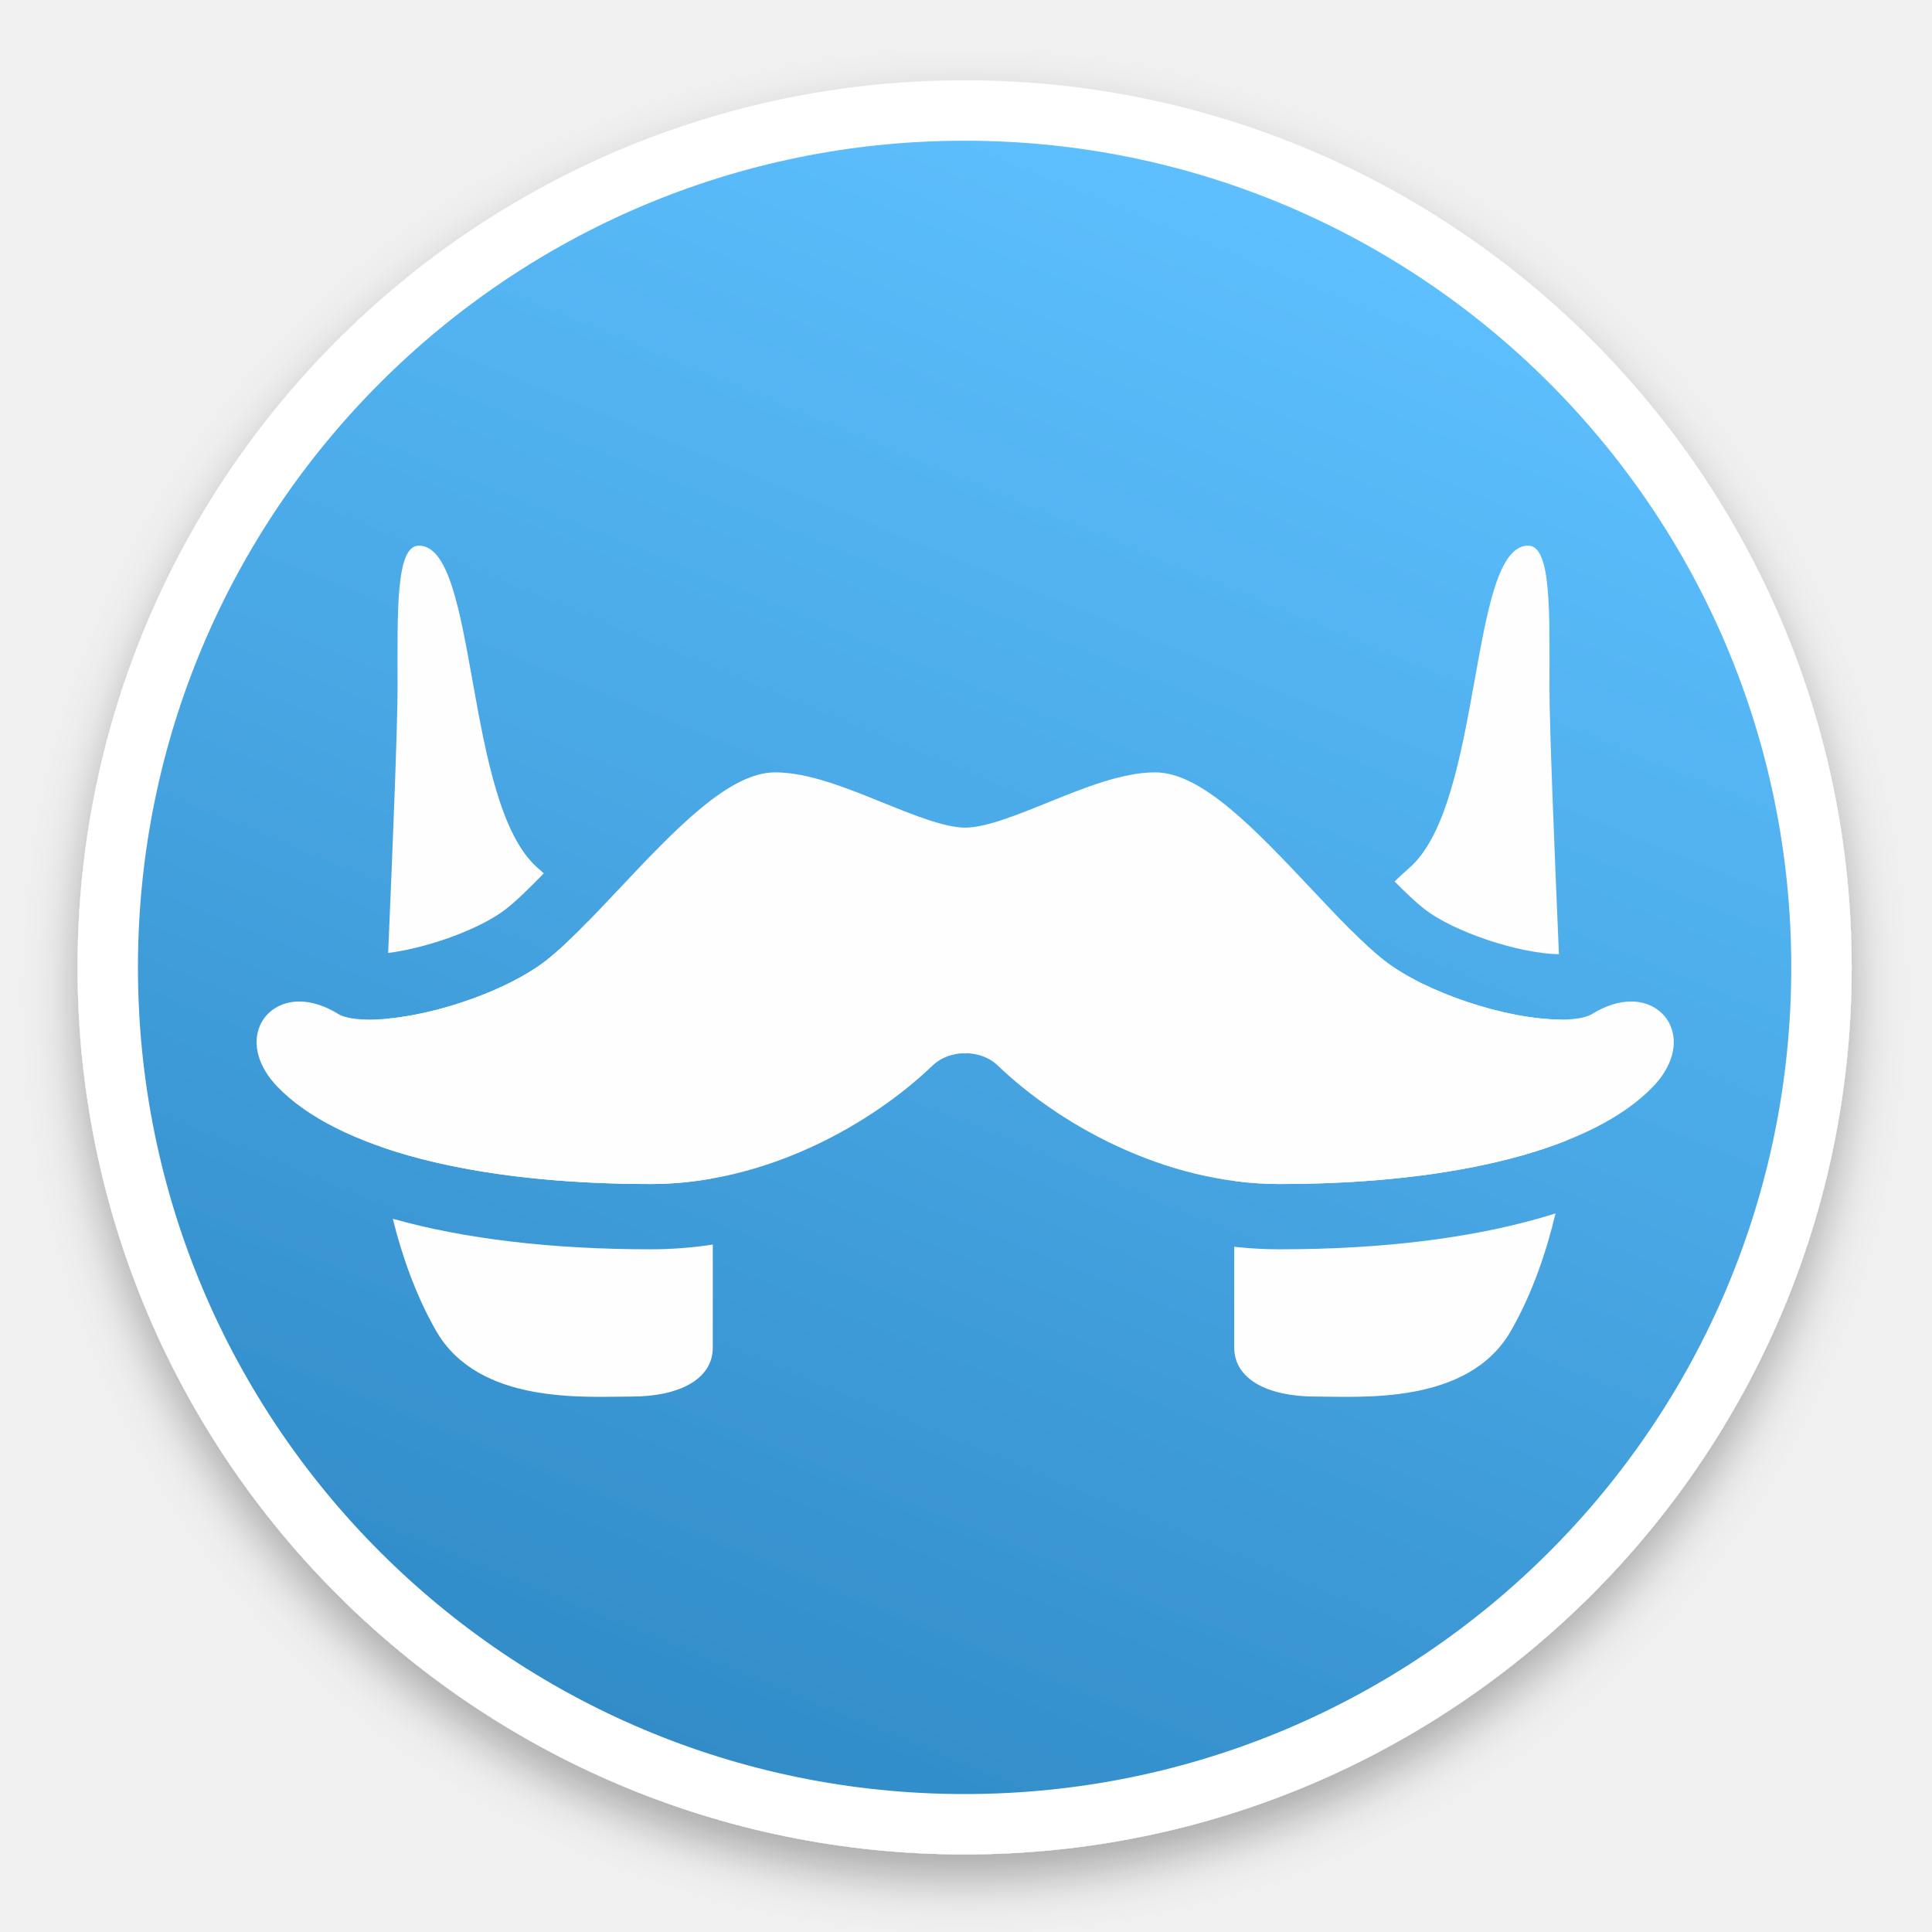
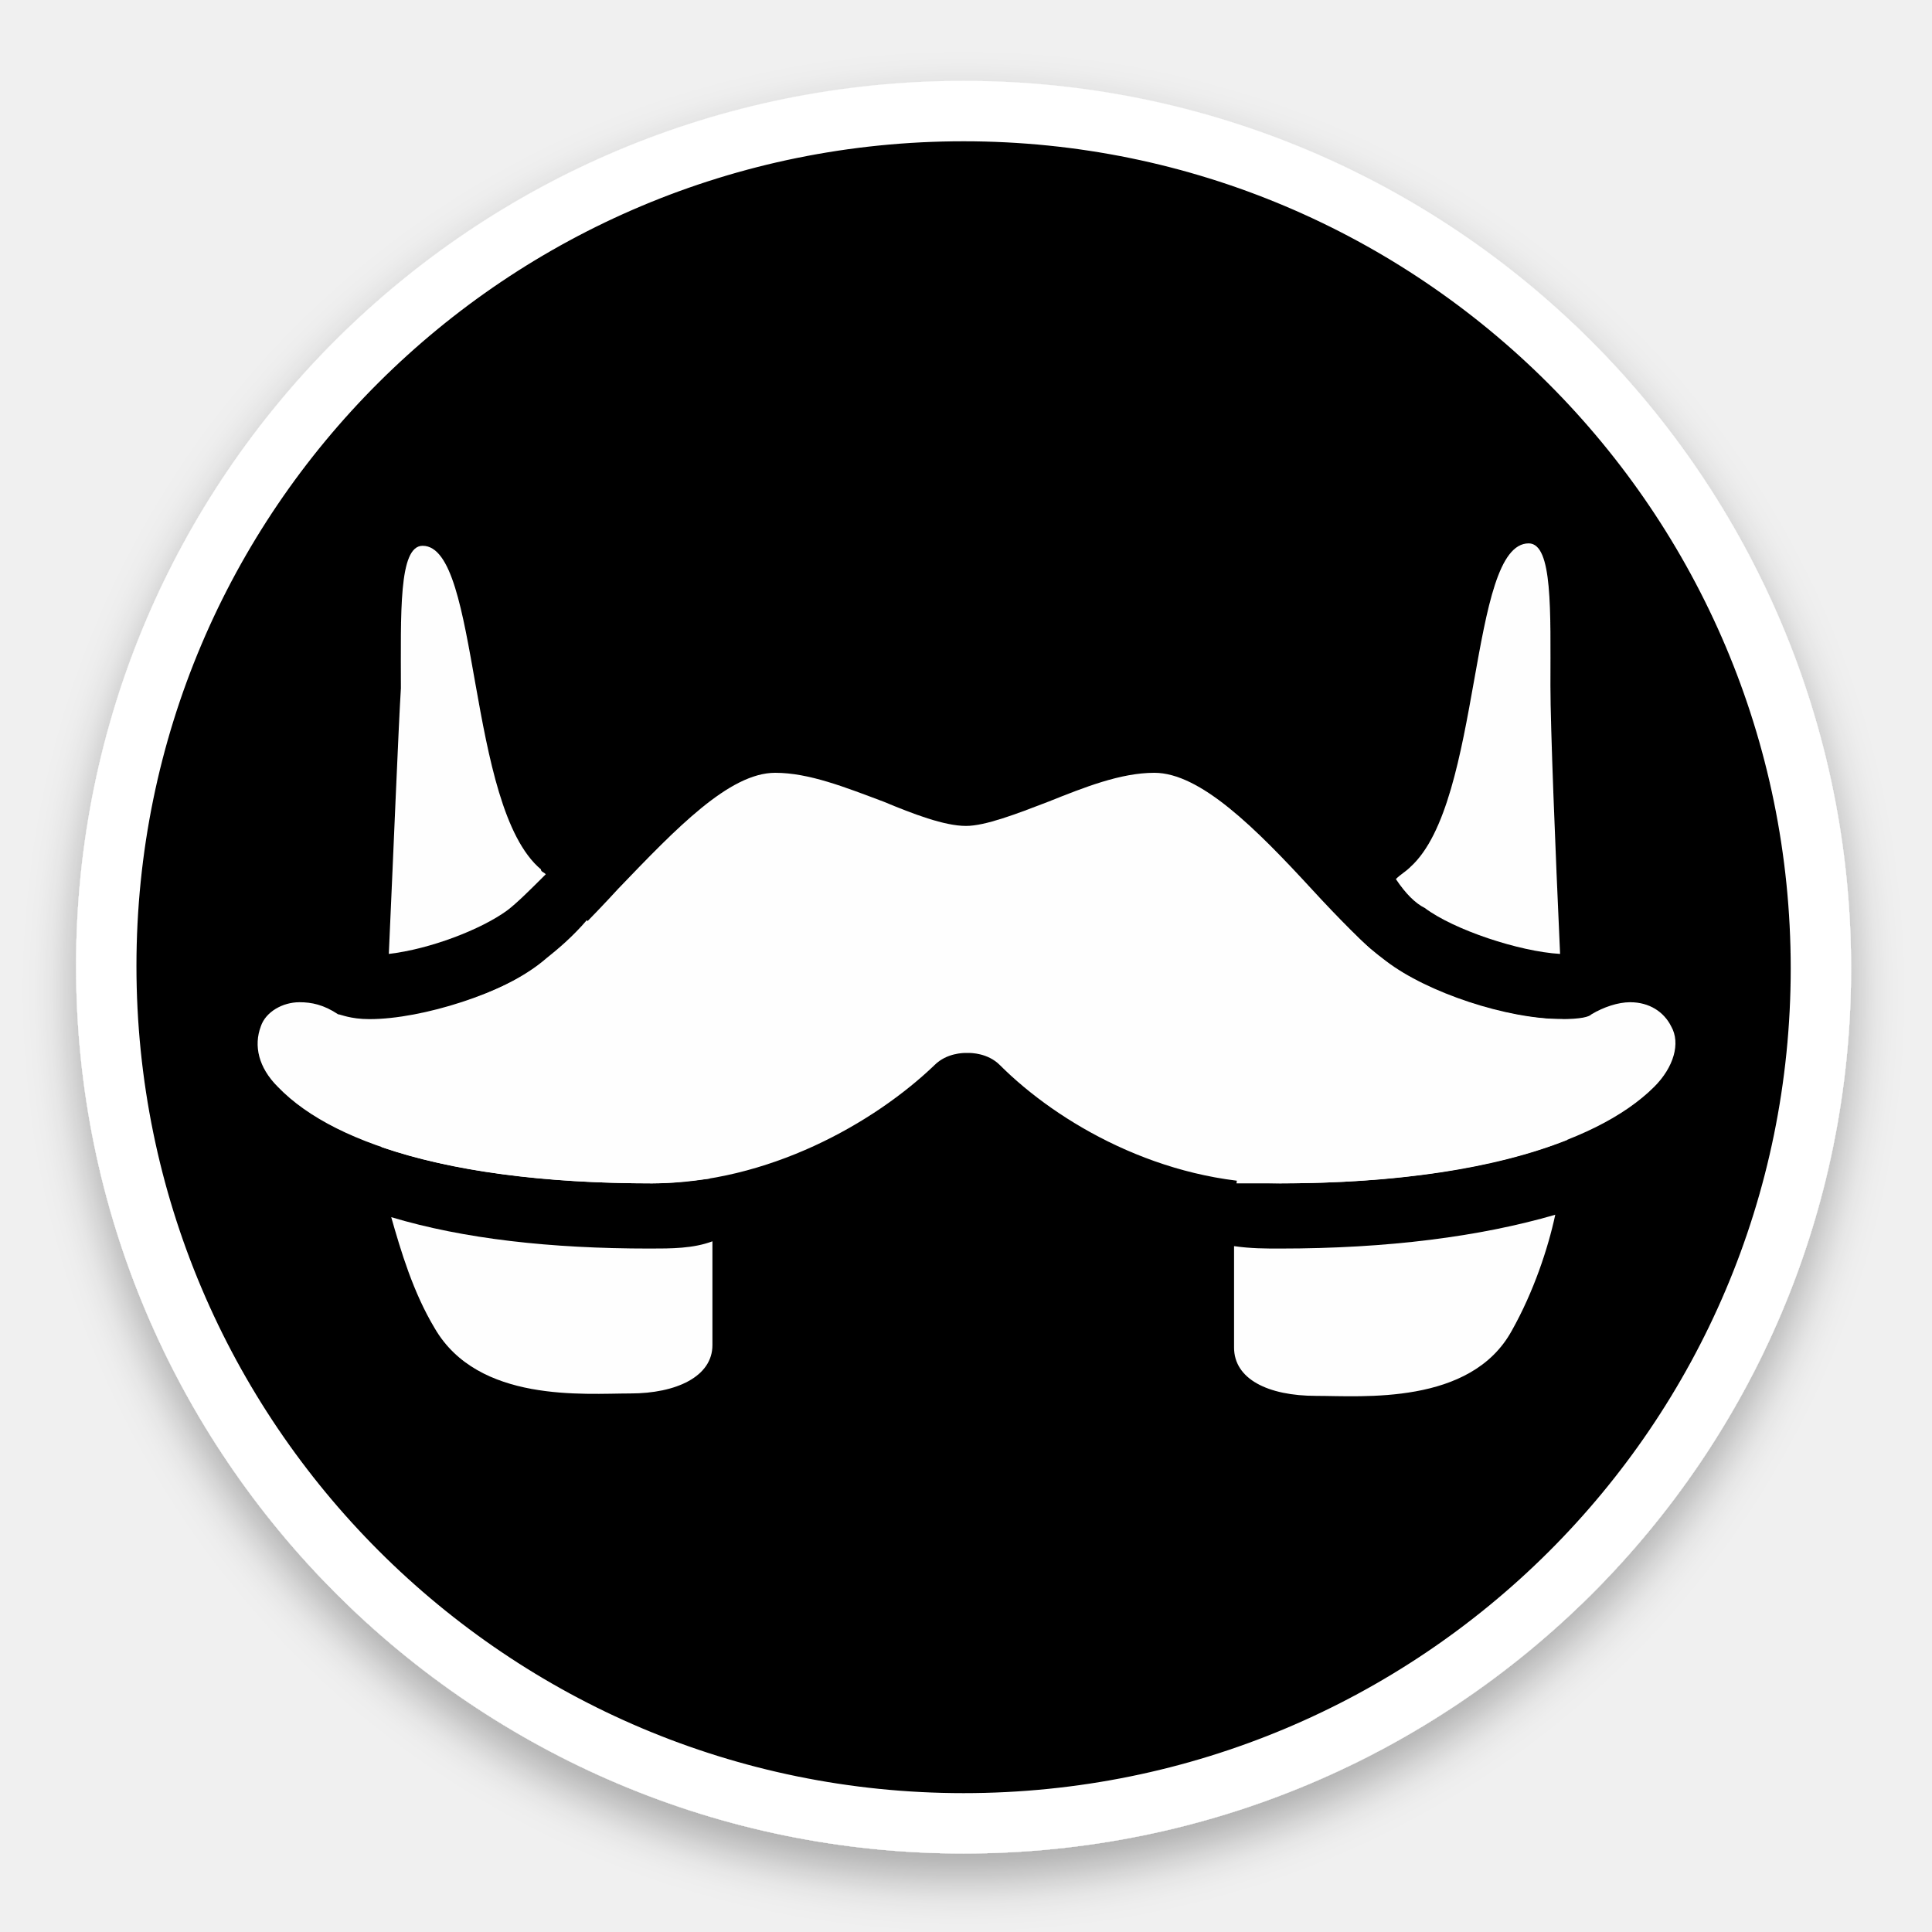
- <svg xmlns="http://www.w3.org/2000/svg" width="80px" height="80px" viewBox="0 0 80 80" version="1.1">
-   <defs>
-     <filter x="-50%" y="-50%" width="200%" height="200%" filterUnits="objectBoundingBox" id="filter-1">
-       <feOffset dx="0" dy="1" in="SourceAlpha" result="shadowOffsetOuter1" />
-       <feGaussianBlur stdDeviation="1" in="shadowOffsetOuter1" result="shadowBlurOuter1" />
-       <feColorMatrix values="0 0 0 0 0   0 0 0 0 0   0 0 0 0 0  0 0 0 0.3 0" type="matrix" in="shadowBlurOuter1" result="shadowMatrixOuter1" />
-       <feMerge>
-         <feMergeNode in="shadowMatrixOuter1" />
-         <feMergeNode in="SourceGraphic" />
-       </feMerge>
-     </filter>
-     <linearGradient x1="30.472%" y1="95.241%" x2="68.063%" y2="3.565%" id="linearGradient-2">
-       <stop stop-color="#318CC8" offset="0%" />
-       <stop stop-color="#5EC0FF" offset="100%" />
-     </linearGradient>
-   </defs>
-   <g id="icons" stroke="none" stroke-width="1" fill="none" fill-rule="evenodd">
+ <svg xmlns="http://www.w3.org/2000/svg" version="1.1" id="Layer_1" x="0px" y="0px" viewBox="0 0 80 80" style="enable-background:new 0 0 80 80;" xml:space="preserve">
+   <style type="text/css">
+ 	.st0{filter:url(#filter-1);}
+ 	.st1{stroke:#FFFFFF;stroke-width:2.5;}
+ 	.st2{fill:#FEFEFE;}
+ </style>
+   <filter filterUnits="objectBoundingBox" height="200%" id="filter-1" width="200%" x="-50%" y="-50%">
+     <feOffset dx="0" dy="1" in="SourceAlpha" result="shadowOffsetOuter1" />
+     <feGaussianBlur in="shadowOffsetOuter1" result="shadowBlurOuter1" stdDeviation="1" />
+     <feColorMatrix in="shadowBlurOuter1" result="shadowMatrixOuter1" type="matrix" values="0 0 0 0 0   0 0 0 0 0   0 0 0 0 0  0 0 0 0.3 0">
+ 		</feColorMatrix>
+     <feMerge>
+       <feMergeNode in="shadowMatrixOuter1" />
+       <feMergeNode in="SourceGraphic" />
+     </feMerge>
+   </filter>
+   <g id="icons">
    <g id="franz">
-       <g id="Page-1" filter="url(#filter-1)" transform="translate(4, 4)">
-         <path d="M35.942,71.538 C16.347,71.538 0.462,55.653 0.462,36.058 C0.462,16.463 16.347,0.577 35.942,0.577 C55.537,0.577 71.423,16.463 71.423,36.058 C71.423,55.653 55.537,71.538 35.942,71.538 Z" id="Fill-1" stroke="#FFFFFF" stroke-width="2.5" fill="url(#linearGradient-2)" />
-         <path d="M48.983,47.731 C48.359,47.731 47.733,47.695 47.107,47.626 L47.107,51.799 C47.107,53.122 48.518,53.828 50.459,53.828 C52.399,53.828 56.809,54.181 58.573,51.094 C59.48,49.506 60.06,47.733 60.41,46.246 C57.325,47.218 53.456,47.731 48.983,47.731" id="Fill-3" fill="#FEFEFE" />
-         <path d="M60.866,43.226 C60.866,43.218 60.866,43.208 60.866,43.2 C60.866,42.846 60.78,40.826 60.668,38.217 C60.659,38.218 60.651,38.218 60.643,38.218 C58.377,38.218 55.026,37.1 53.324,35.776 C52.914,35.457 52.455,35.03 51.965,34.541 C49.706,37.481 47.55,41.627 47.169,44.911 C47.764,44.987 48.37,45.028 48.983,45.028 C53.829,45.028 57.927,44.392 60.866,43.226" id="Fill-5" fill="#FEFEFE" />
-         <path d="M54.984,33.643 C56.199,34.588 58.873,35.482 60.552,35.513 C60.363,31.095 60.16,26.114 60.16,24.458 C60.16,21.372 60.25,18.594 59.278,18.594 C56.809,18.594 57.426,29.309 54.339,31.955 C54.146,32.121 53.948,32.304 53.747,32.501 C54.214,32.971 54.642,33.377 54.984,33.643" id="Fill-7" fill="#FEFEFE" />
-         <path d="M12.073,35.46 C13.724,35.251 15.891,34.466 16.949,33.643 C17.371,33.315 17.923,32.775 18.517,32.163 C18.438,32.092 18.36,32.021 18.283,31.955 C15.196,29.309 15.814,18.593 13.344,18.593 C12.373,18.593 12.462,21.372 12.462,24.459 C12.462,26.108 12.261,31.055 12.073,35.46" id="Fill-9" fill="#FEFEFE" />
-         <path d="M25.441,44.807 C25.008,41.392 22.696,37.077 20.353,34.152 C19.717,34.804 19.125,35.375 18.609,35.777 C17.068,36.975 14.172,38.006 11.956,38.189 C11.844,40.811 11.757,42.844 11.757,43.2 C11.757,43.278 11.76,43.375 11.767,43.485 C14.642,44.485 18.476,45.028 22.95,45.028 C23.797,45.028 24.63,44.949 25.441,44.807" id="Fill-11" fill="#FEFEFE" />
-         <path d="M22.95,47.731 C18.83,47.731 15.221,47.297 12.266,46.468 C12.621,47.907 13.187,49.585 14.05,51.094 C15.814,54.181 20.224,53.828 22.164,53.828 C24.104,53.828 25.515,53.122 25.515,51.799 L25.515,47.536 C24.659,47.665 23.803,47.731 22.95,47.731" id="Fill-13" fill="#FEFEFE" />
-         <path d="M63.545,37.47 C63.023,37.47 62.468,37.65 61.896,38.003 C61.815,38.053 61.483,38.218 60.643,38.218 C58.377,38.218 55.026,37.1 53.324,35.776 C52.475,35.116 51.422,33.999 50.308,32.817 C47.964,30.33 45.75,27.982 43.834,27.982 C42.472,27.982 40.903,28.617 39.387,29.231 C38.123,29.742 36.817,30.271 35.967,30.271 C35.116,30.271 33.81,29.742 32.547,29.231 C31.03,28.617 29.461,27.982 28.099,27.982 C26.183,27.982 23.969,30.331 21.625,32.817 C20.511,33.999 19.458,35.116 18.609,35.776 C16.907,37.1 13.556,38.218 11.29,38.218 C10.45,38.218 10.119,38.053 10.037,38.003 C9.465,37.65 8.91,37.47 8.388,37.47 C7.649,37.47 7.025,37.857 6.76,38.479 C6.434,39.246 6.706,40.188 7.487,40.999 C9.953,43.56 15.589,45.028 22.95,45.028 C27.783,45.028 32.147,42.493 34.618,40.12 C35.12,39.639 35.774,39.614 35.9,39.614 L35.904,39.614 L35.928,39.622 L36.016,39.615 L36.033,39.614 C36.159,39.614 36.813,39.639 37.315,40.12 C39.787,42.493 44.15,45.028 48.983,45.028 C56.344,45.028 61.98,43.56 64.446,40.999 C65.227,40.188 65.499,39.246 65.173,38.479 C64.908,37.857 64.284,37.47 63.545,37.47" id="Fill-15" fill="#FEFEFE" />
+       <g id="Page-1" transform="translate(4, 4)" class="st0">
+         <path id="Fill-1_1_" class="st1" d="M35.9,71.5c-19.6,0-35.5-15.9-35.5-35.5S16.3,0.6,35.9,0.6s35.5,15.9,35.5,35.5     S55.5,71.5,35.9,71.5z" />
+         <path id="Fill-3_1_" class="st2" d="M49,47.7c-0.6,0-1.2,0-1.9-0.1v4.2c0,1.3,1.4,2,3.4,2c1.9,0,6.4,0.4,8.1-2.7     c0.9-1.6,1.5-3.4,1.8-4.8C57.3,47.2,53.5,47.7,49,47.7" />
+         <path id="Fill-5_1_" class="st2" d="M60.9,43.2C60.9,43.2,60.9,43.2,60.9,43.2c0-0.4-0.1-2.4-0.2-5c0,0,0,0,0,0     c-2.3,0-5.6-1.1-7.3-2.4c-0.4-0.3-0.9-0.7-1.4-1.2c-2.3,2.9-4.4,7.1-4.8,10.4C47.8,45,48.4,45,49,45C53.8,45,57.9,44.4,60.9,43.2     " />
+         <path id="Fill-7_1_" class="st2" d="M55,33.6c1.2,0.9,3.9,1.8,5.6,1.9c-0.2-4.4-0.4-9.4-0.4-11.1c0-3.1,0.1-5.9-0.9-5.9     c-2.5,0-1.9,10.7-4.9,13.4c-0.2,0.2-0.4,0.3-0.6,0.5C54.2,33,54.6,33.4,55,33.6" />
+         <path id="Fill-9_1_" class="st2" d="M12.1,35.5c1.7-0.2,3.8-1,4.9-1.8c0.4-0.3,1-0.9,1.6-1.5c-0.1-0.1-0.2-0.1-0.2-0.2     c-3.1-2.6-2.5-13.4-4.9-13.4c-1,0-0.9,2.8-0.9,5.9C12.5,26.1,12.3,31.1,12.1,35.5" />
+         <path id="Fill-11_1_" class="st2" d="M25.4,44.8c-0.4-3.4-2.7-7.7-5.1-10.7c-0.6,0.7-1.2,1.2-1.7,1.6C17.1,37,14.2,38,12,38.2     c-0.1,2.6-0.2,4.7-0.2,5c0,0.1,0,0.2,0,0.3c2.9,1,6.7,1.5,11.2,1.5C23.8,45,24.6,44.9,25.4,44.8" />
+         <path id="Fill-13_1_" class="st2" d="M22.9,47.7c-4.1,0-7.7-0.4-10.7-1.3c0.4,1.4,0.9,3.1,1.8,4.6c1.8,3.1,6.2,2.7,8.1,2.7     c1.9,0,3.4-0.7,3.4-2v-4.3C24.7,47.7,23.8,47.7,22.9,47.7" />
+         <path id="Fill-15_1_" class="st2" d="M63.5,37.5c-0.5,0-1.1,0.2-1.6,0.5c-0.1,0.1-0.4,0.2-1.3,0.2c-2.3,0-5.6-1.1-7.3-2.4     c-0.8-0.7-1.9-1.8-3-3C48,30.3,45.7,28,43.8,28c-1.4,0-2.9,0.6-4.4,1.2c-1.3,0.5-2.6,1-3.4,1c-0.9,0-2.2-0.5-3.4-1     C31,28.6,29.5,28,28.1,28c-1.9,0-4.1,2.3-6.5,4.8c-1.1,1.2-2.2,2.3-3,3c-1.7,1.3-5.1,2.4-7.3,2.4c-0.8,0-1.2-0.2-1.3-0.2     c-0.6-0.4-1.1-0.5-1.6-0.5c-0.7,0-1.4,0.4-1.6,1c-0.3,0.8-0.1,1.7,0.7,2.5c2.5,2.6,8.1,4,15.5,4c4.8,0,9.2-2.5,11.7-4.9     c0.5-0.5,1.2-0.5,1.3-0.5l0,0l0,0l0.1,0l0,0c0.1,0,0.8,0,1.3,0.5C39.8,42.5,44.1,45,49,45c7.4,0,13-1.5,15.5-4     c0.8-0.8,1.1-1.8,0.7-2.5C64.9,37.9,64.3,37.5,63.5,37.5" />
      </g>
    </g>
  </g>
</svg>
